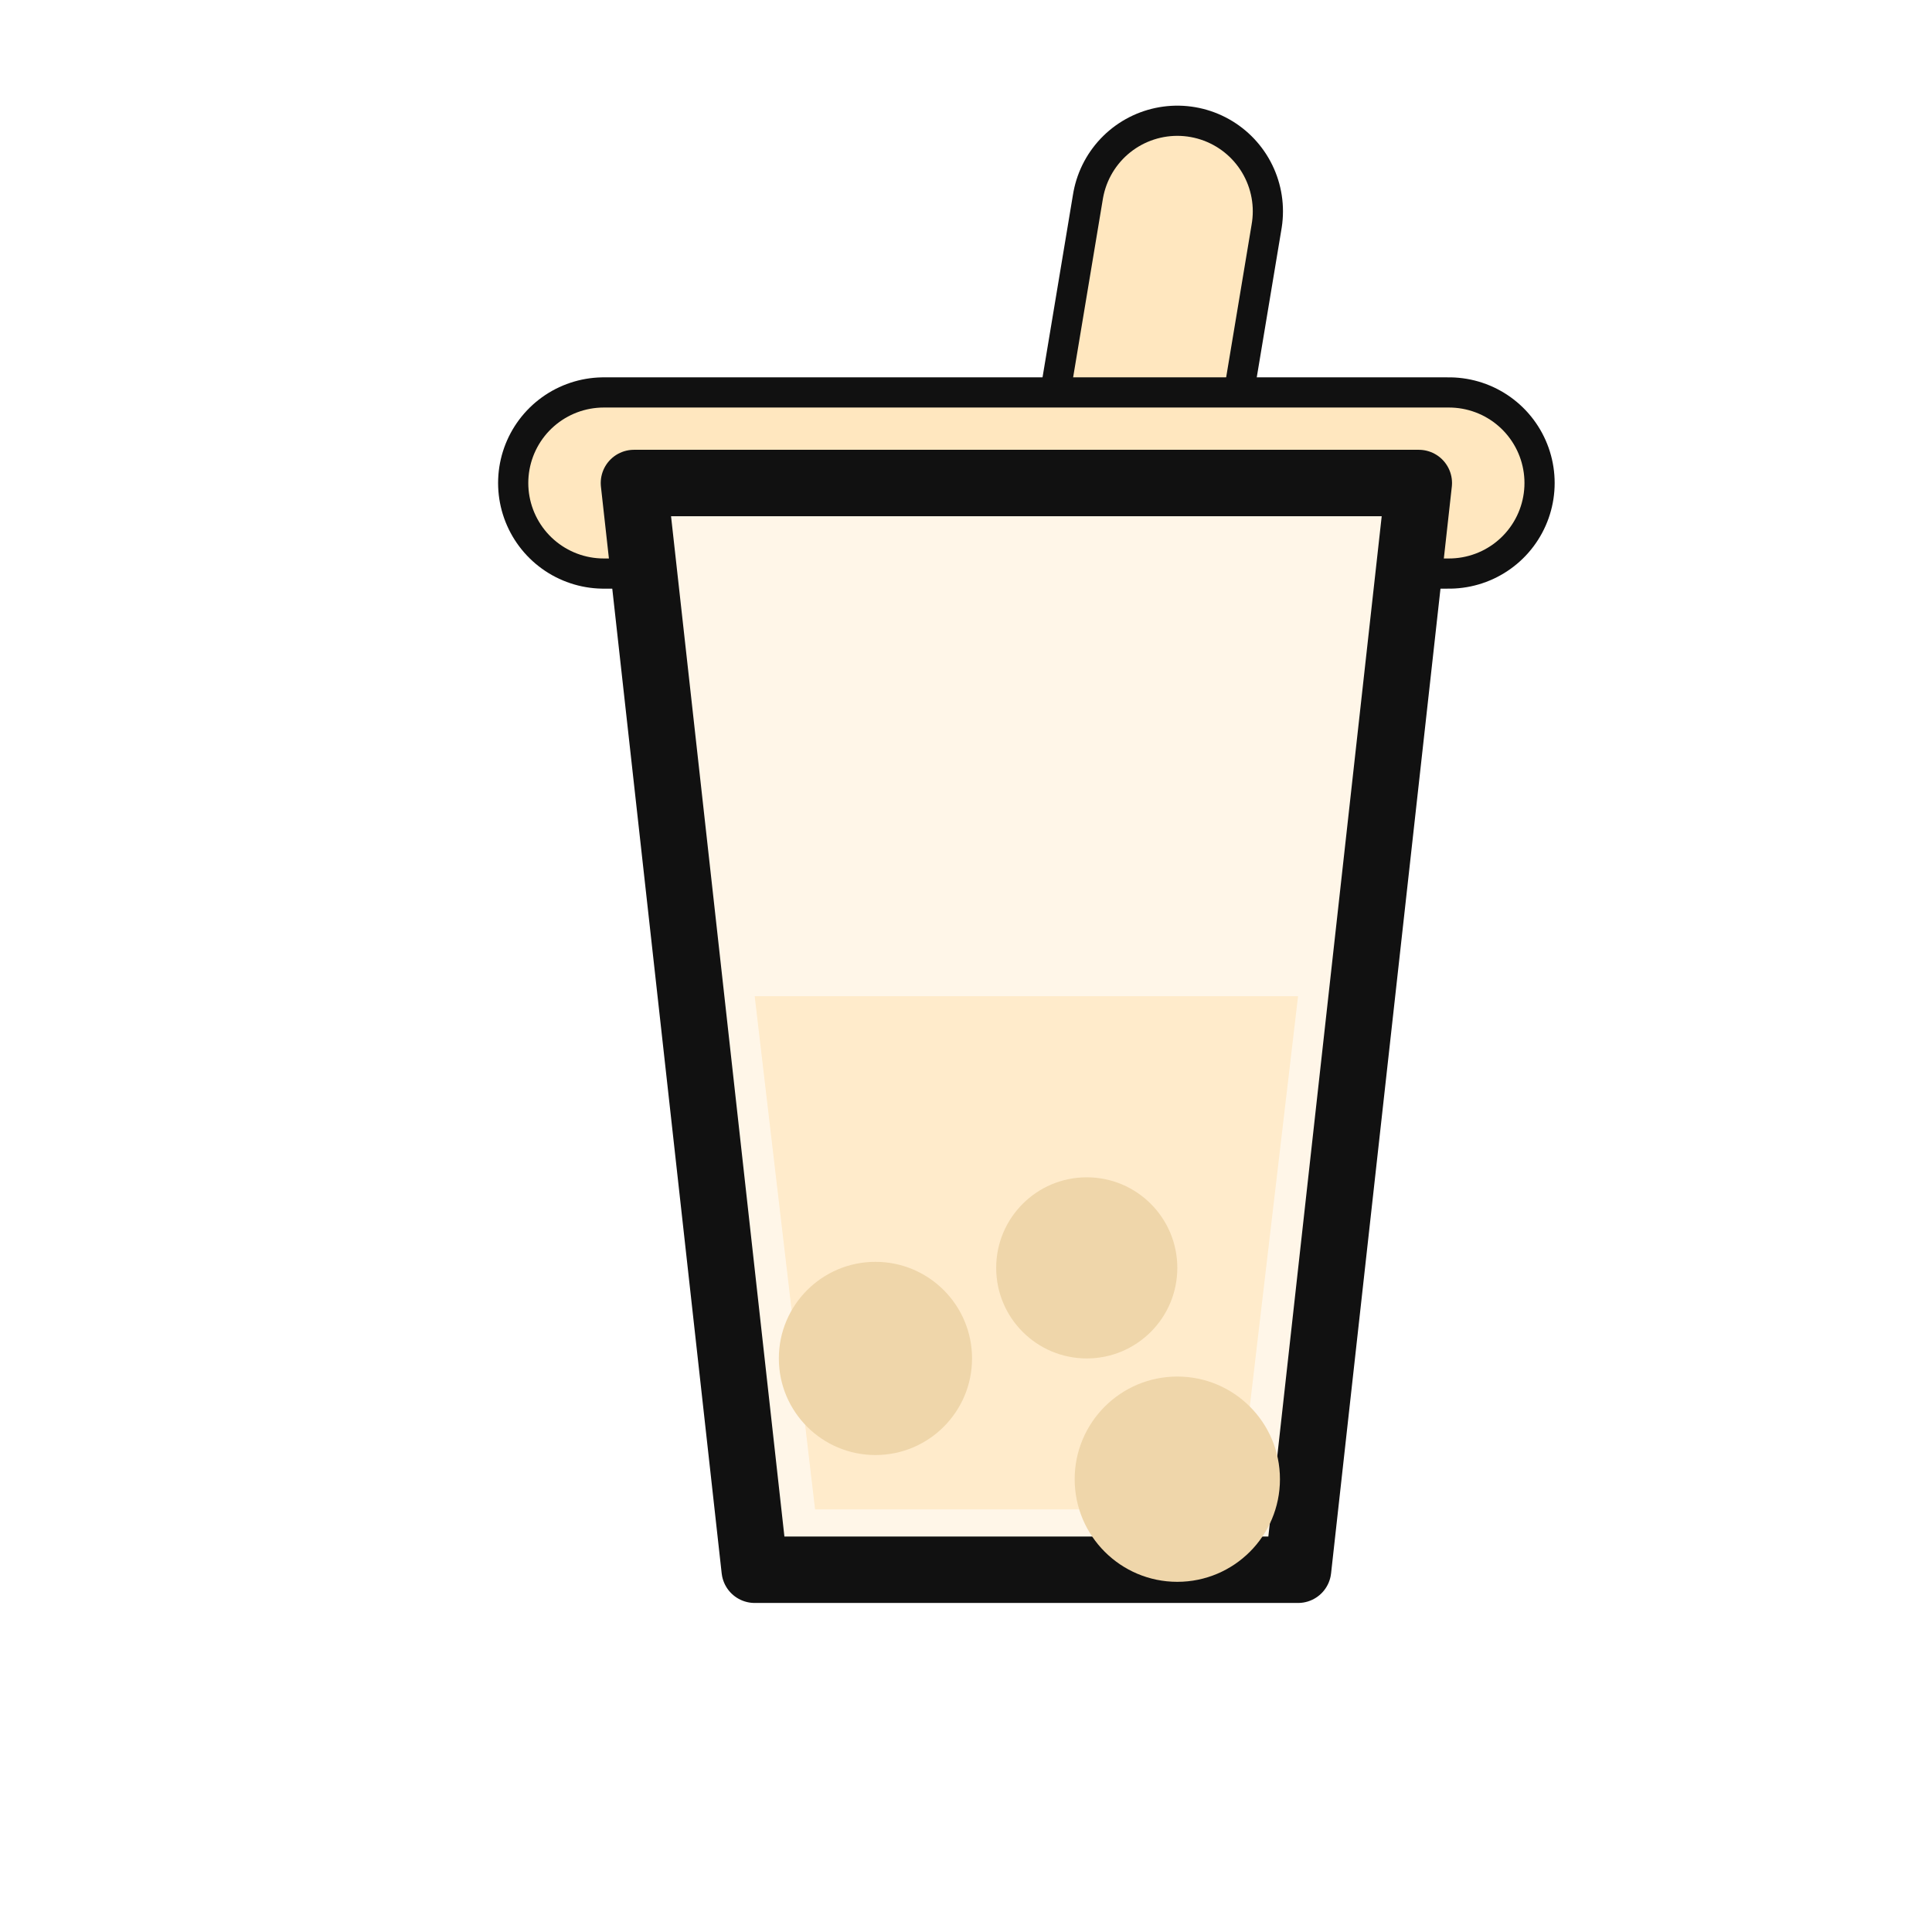
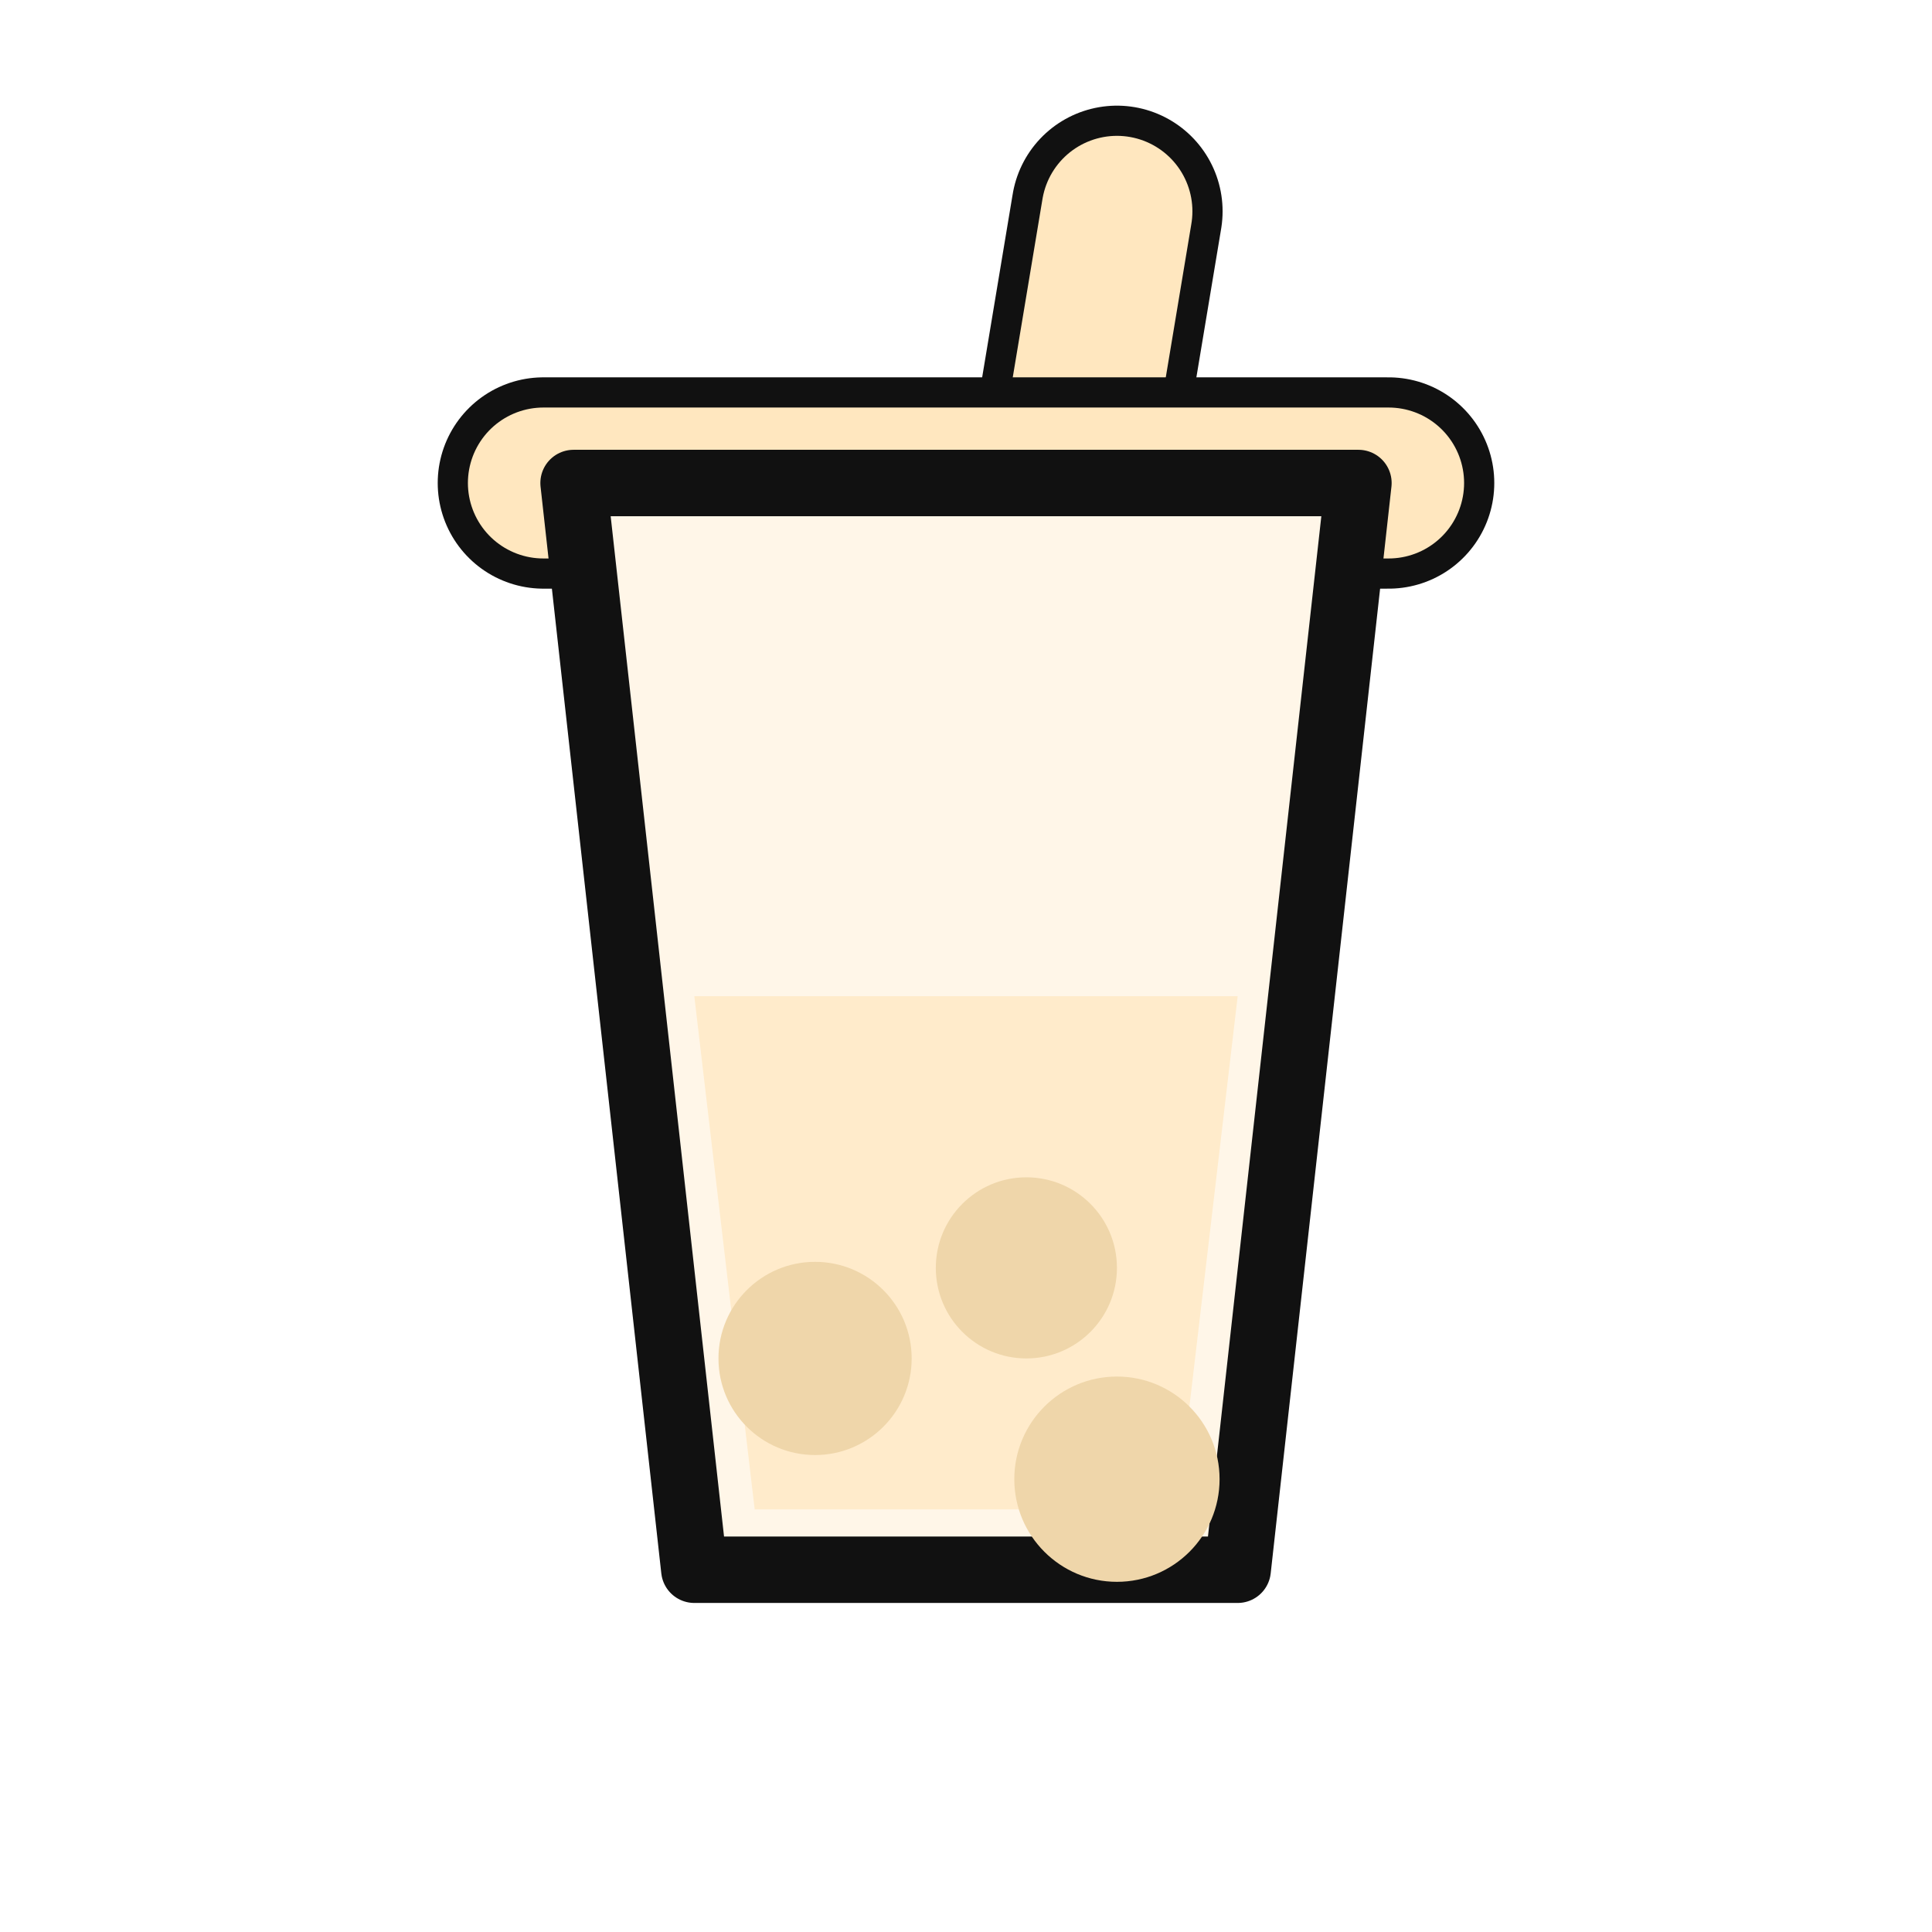
<svg xmlns="http://www.w3.org/2000/svg" viewBox="0 0 64 64" role="img" aria-label="Brown Sugar Boba Chinese Trainer">
-   <path d="M39 7l-7 42" fill="none" stroke="#111" stroke-width="7" stroke-linecap="round" />
-   <path d="M39 7l-7 42" fill="none" stroke="#ffe7bf" stroke-width="5" stroke-linecap="round" />
-   <path d="M20 16h28" fill="none" stroke="#111" stroke-width="7" stroke-linecap="round" />
-   <path d="M20 16h28" fill="none" stroke="#ffe7bf" stroke-width="5" stroke-linecap="round" />
-   <path d="M21 16h26l-4 36H25z" fill="#fff6e8" stroke="#111" stroke-width="2.2" stroke-linejoin="round" />
-   <path d="M27 50h14l2-17H25z" fill="#ffe7bf" opacity=".72" />
-   <circle cx="29" cy="45" r="3.2" fill="#efd6aa" />
-   <circle cx="36" cy="42" r="3" fill="#efd6aa" />
-   <circle cx="39" cy="49" r="3.4" fill="#efd6aa" />
+   <path d="M37 7l-7 42" fill="none" stroke="#111" stroke-width="7" stroke-linecap="round" />
+   <path d="M37 7l-7 42" fill="none" stroke="#ffe7bf" stroke-width="5" stroke-linecap="round" />
+   <path d="M18 16h28" fill="none" stroke="#111" stroke-width="7" stroke-linecap="round" />
+   <path d="M18 16h28" fill="none" stroke="#ffe7bf" stroke-width="5" stroke-linecap="round" />
+   <path d="M19 16h26l-4 36H23z" fill="#fff6e8" stroke="#111" stroke-width="2.2" stroke-linejoin="round" />
+   <path d="M25 50h14l2-17H23z" fill="#ffe7bf" opacity=".72" />
+   <circle cx="27" cy="45" r="3.2" fill="#efd6aa" />
+   <circle cx="34" cy="42" r="3" fill="#efd6aa" />
+   <circle cx="37" cy="49" r="3.4" fill="#efd6aa" />
</svg>
